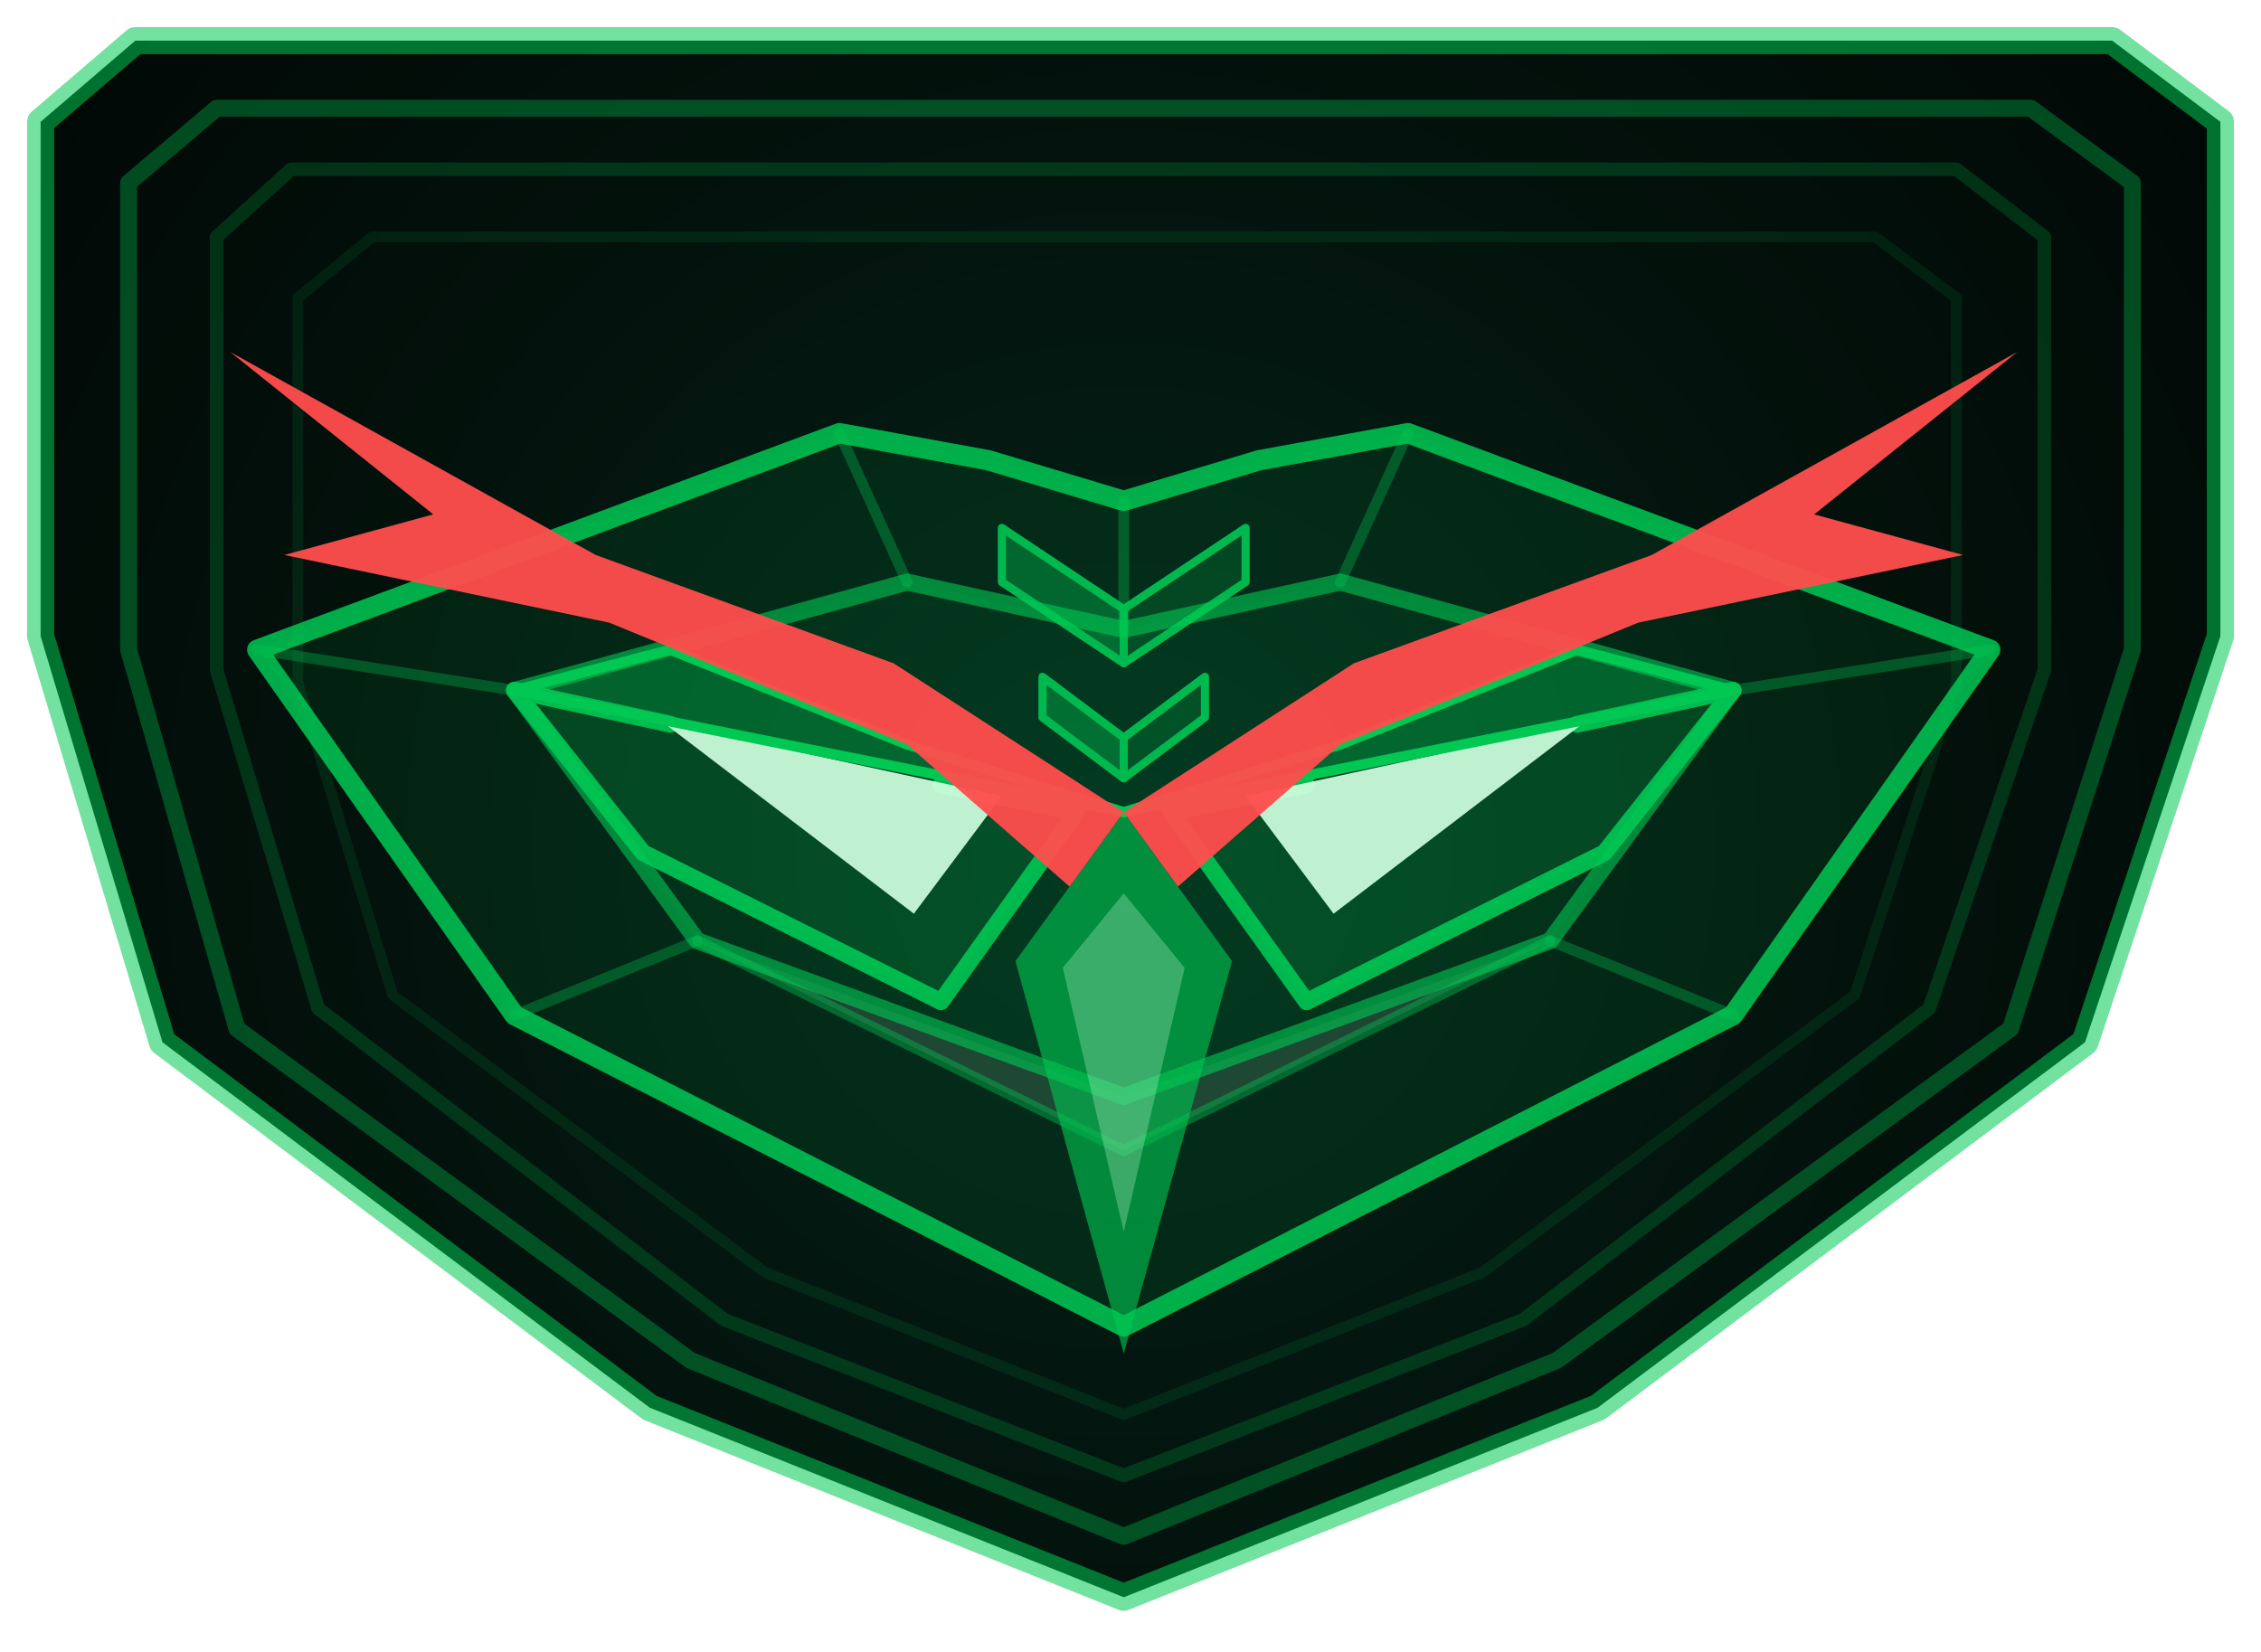
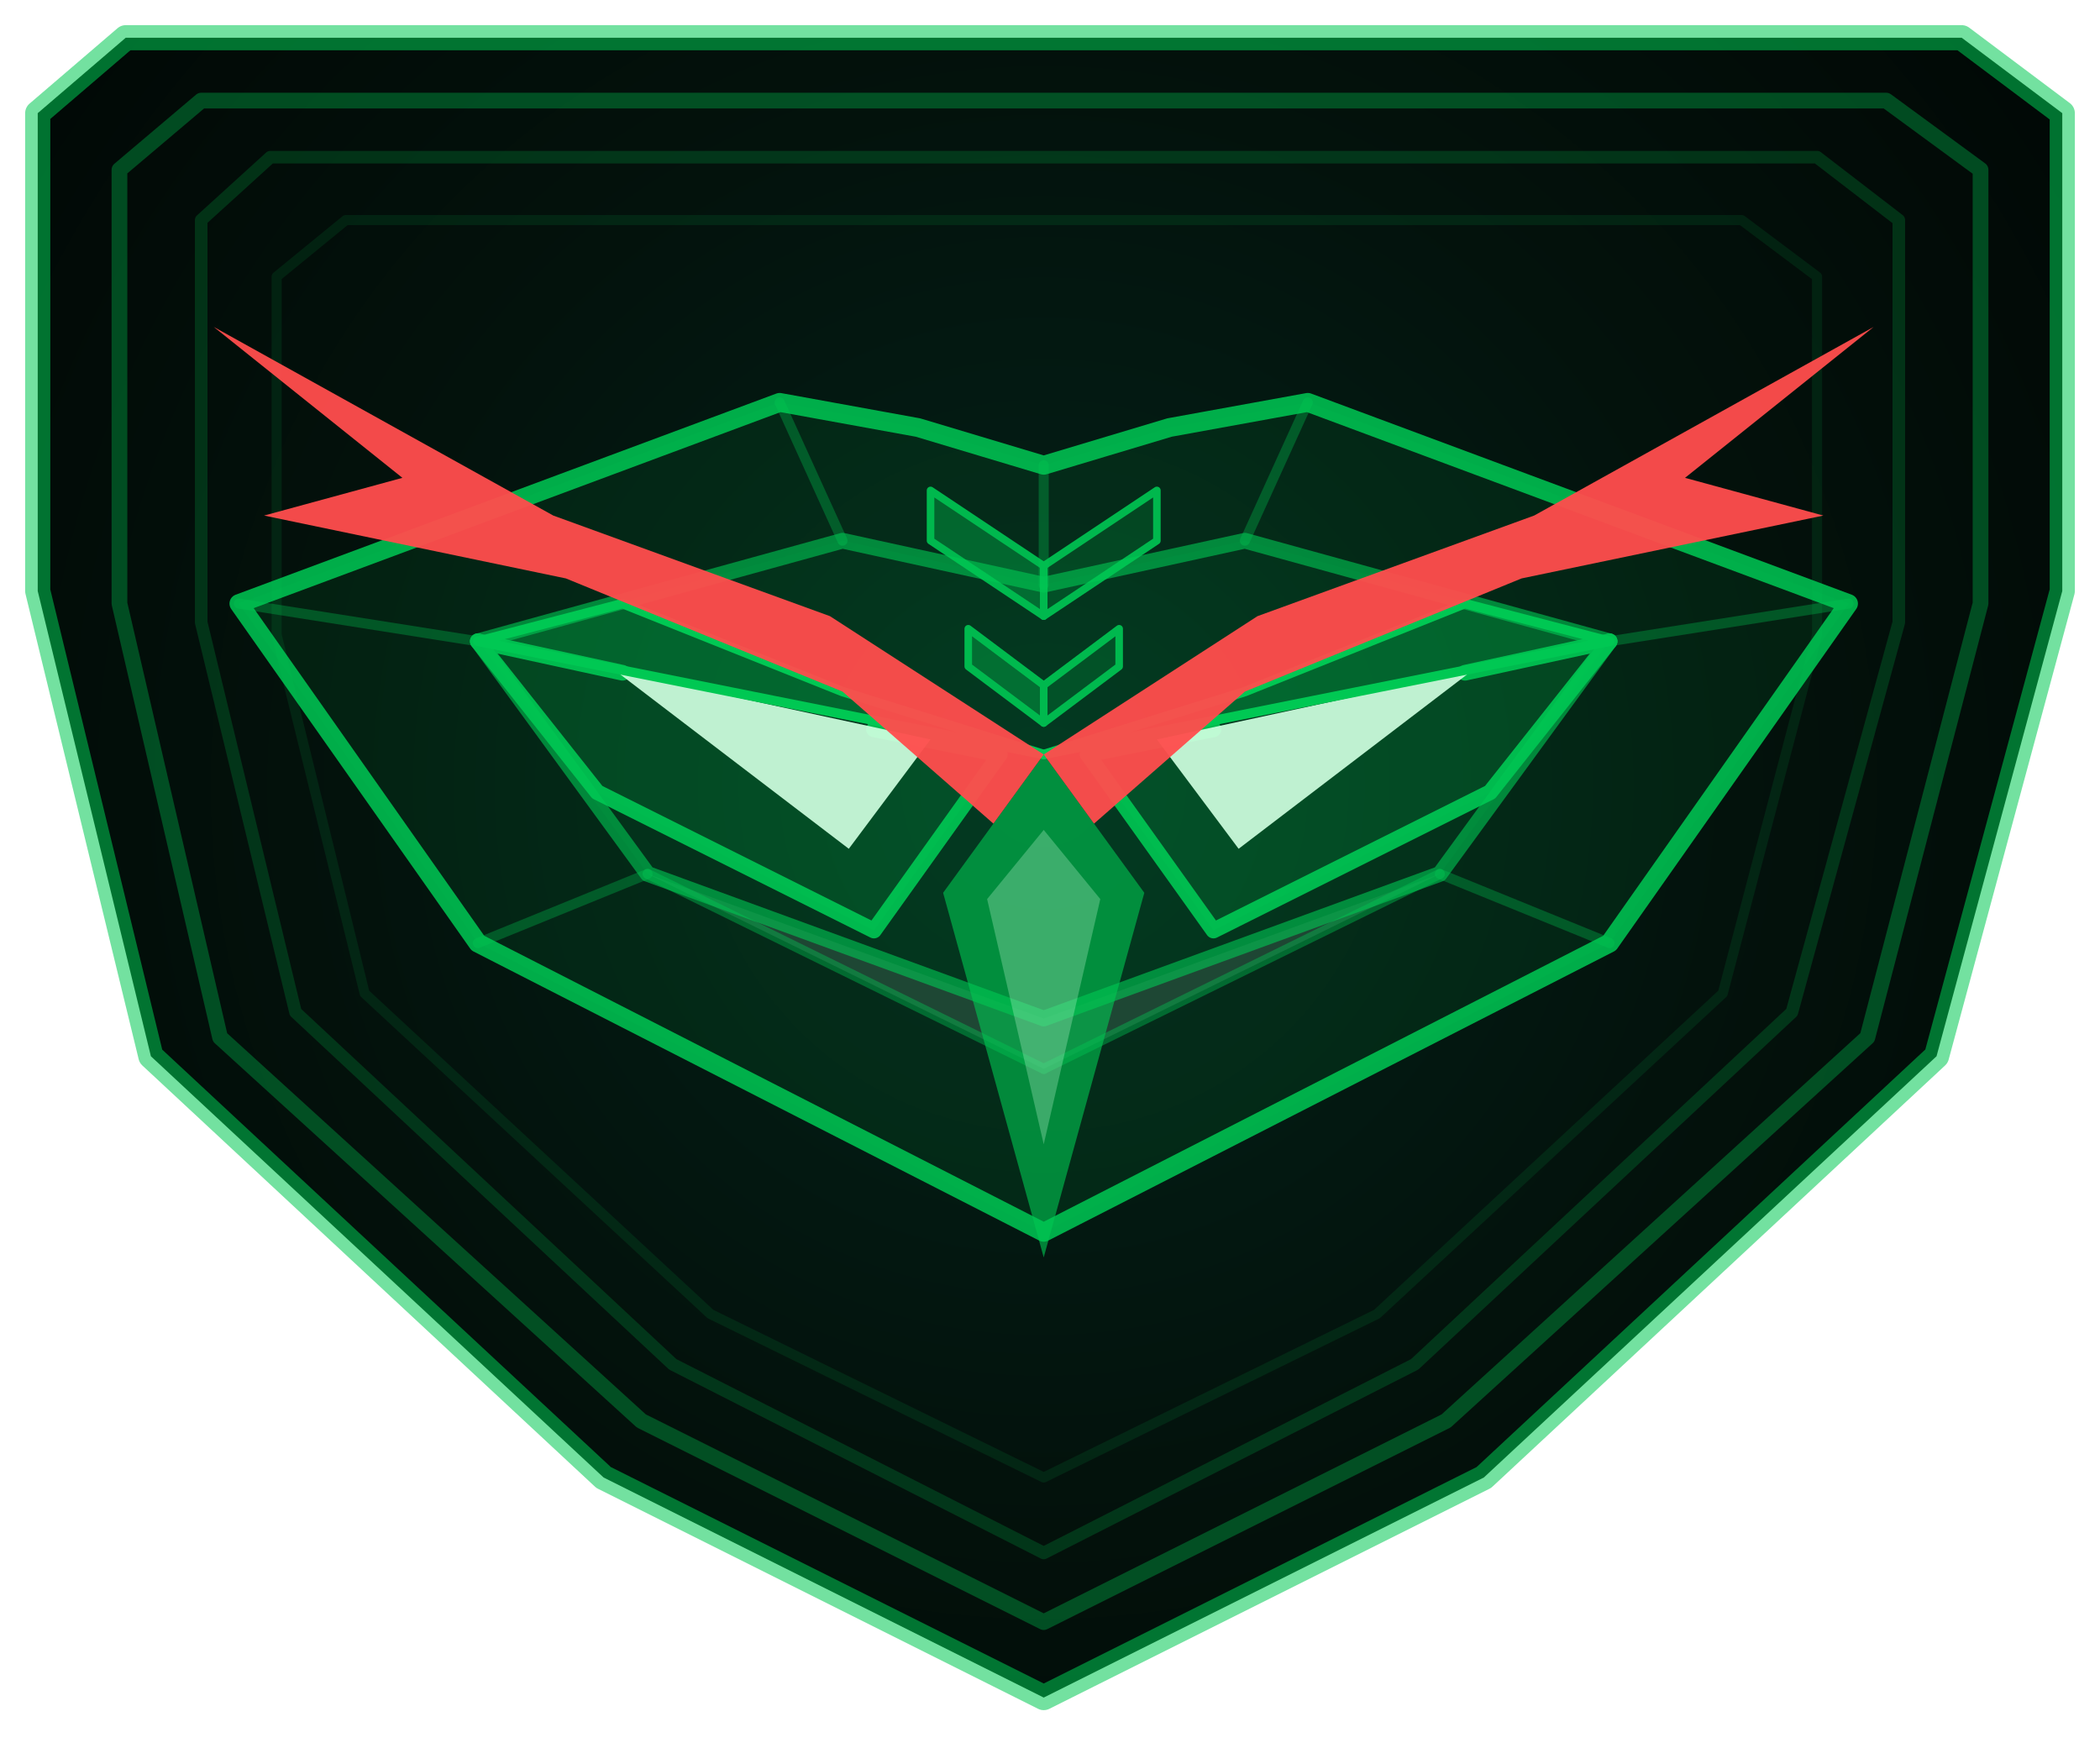
- <svg xmlns="http://www.w3.org/2000/svg" viewBox="-36 -38 334 244">
+ <svg xmlns="http://www.w3.org/2000/svg" viewBox="-36 -38 334 278">
  <defs>
    <radialGradient id="wf-shield" cx="130" cy="87" r="200" gradientUnits="userSpaceOnUse">
      <stop offset="0" stop-color="#04231A" />
      <stop offset=".55" stop-color="#03120C" />
      <stop offset="1" stop-color="#010805" />
    </radialGradient>
  </defs>
-   <path d="M-30 -20 L-16 -32 L276 -32 L292 -20 L292 56 L272 116 L200 170 L130 198 L60 170 L-12 116 L-30 56 Z" fill="url(#wf-shield)" />
-   <path d="M-30 -20 L-16 -32 L276 -32 L292 -20 L292 56 L272 116 L200 170 L130 198 L60 170 L-12 116 L-30 56 Z" fill="none" stroke="#00C853" stroke-opacity=".55" stroke-width="4" stroke-linejoin="round" />
-   <path d="M-17 -11 L-4 -22 L264 -22 L279 -11 L279 58 L261 114 L194 163 L130 189 L66 163 L-1 114 L-17 58 Z" fill="none" stroke="#00C853" stroke-opacity=".34" stroke-width="2.5" stroke-linejoin="round" />
-   <path d="M-4 -3 L7 -13 L253 -13 L266 -3 L266 61 L249 111 L189 157 L130 180 L71 157 L11 111 L-4 61 Z" fill="none" stroke="#00C853" stroke-opacity=".20" stroke-width="2" stroke-linejoin="round" />
-   <path d="M8 6 L19 -3 L241 -3 L253 6 L253 63 L238 109 L183 150 L130 171 L77 150 L22 109 L8 63 Z" fill="none" stroke="#00C853" stroke-opacity=".11" stroke-width="1.6" stroke-linejoin="round" />
+   <path d="M-30 -20 L-16 -32 L276 -32 L292 -20 L292 56 L272 130 L200 197 L130 232 L60 197 L-12 130 L-30 56 Z" fill="url(#wf-shield)" />
+   <path d="M-30 -20 L-16 -32 L276 -32 L292 -20 L292 56 L272 130 L200 197 L130 232 L60 197 L-12 130 L-30 56 Z" fill="none" stroke="#00C853" stroke-opacity=".55" stroke-width="4" stroke-linejoin="round" />
+   <path d="M-17 -11 L-4 -22 L264 -22 L279 -11 L279 58 L261 127 L194 188 L130 220 L66 188 L-1 127 L-17 58 Z" fill="none" stroke="#00C853" stroke-opacity=".34" stroke-width="2.5" stroke-linejoin="round" />
+   <path d="M-4 -3 L7 -13 L253 -13 L266 -3 L266 61 L249 123 L189 179 L130 209 L71 179 L11 123 L-4 61 Z" fill="none" stroke="#00C853" stroke-opacity=".20" stroke-width="2" stroke-linejoin="round" />
+   <path d="M8 6 L19 -3 L241 -3 L253 6 L253 63 L238 120 L183 171 L130 197 L77 171 L22 120 L8 63 Z" fill="none" stroke="#00C853" stroke-opacity=".11" stroke-width="1.6" stroke-linejoin="round" />
  <g fill="none" stroke-linecap="round" stroke-linejoin="round">
    <path fill="#00C853" fill-opacity=".09" fill-rule="evenodd" d="M130 36 L110 30 L88 26 L2 58 L40 112 L130 158 L220 112 L258 58 L172 26 L150 30 Z              M130 55 L98 48 L40 64 L67 101 L130 124 L193 101 L220 64 L162 48 Z" />
    <path fill="#00C853" fill-opacity=".14" d="M130 55 L98 48 L40 64 L67 101 L130 124 L193 101 L220 64 L162 48 Z" />
    <path fill="#CFFFE0" fill-opacity=".13" d="M67 101 L130 124 L193 101 L130 132 Z" />
    <path stroke="#00C853" stroke-width="3" opacity=".85" d="M130 36 L110 30 L88 26 L2 58 L40 112 L130 158 L220 112 L258 58 L172 26 L150 30 Z" />
    <path stroke="#00C853" stroke-width="2.5" opacity=".6" d="M130 55 L98 48 L40 64 L67 101 L130 124 L193 101 L220 64 L162 48 Z" />
    <g stroke="#00C853" stroke-width="1.6" opacity=".32">
      <path d="M130 36 L130 55" />
      <path d="M88 26 L98 48" />
      <path d="M2 58 L40 64" />
      <path d="M40 112 L67 101" />
      <path d="M220 112 L193 101" />
      <path d="M258 58 L220 64" />
      <path d="M172 26 L162 48" />
    </g>
    <g stroke="#00C853" stroke-width="1.6" opacity=".4">
      <path d="M67 101 L130 132" />
      <path d="M193 101 L130 132" />
    </g>
    <path fill="#00C853" fill-opacity=".6" d="M130 82 L114 104 L130 162 L146 104 Z" />
    <path fill="#CFFFE0" fill-opacity=".28" d="M130 94 L121 105 L130 144 L139 105 Z" />
    <path fill="#00C853" fill-opacity=".16" d="M40 64 L123 82 L103 110 L59 88 Z" />
    <path fill="#00C853" fill-opacity=".16" d="M220 64 L137 82 L157 110 L201 88 Z" />
    <g stroke="#00C853" stroke-width="2.5" opacity=".9">
      <path d="M40 64 L59 88 L103 110 L123 82" />
      <path d="M40 64 L63 69" />
      <path d="M123 82 L103 78" />
      <path d="M220 64 L201 88 L157 110 L137 82" />
      <path d="M220 64 L197 69" />
      <path d="M137 82 L157 78" />
    </g>
    <path fill="#CFFFE0" fill-opacity=".92" d="M62 68.77 L112 79.61 L99 97 Z" />
    <path fill="#CFFFE0" fill-opacity=".92" d="M198 68.77 L148 79.61 L161 97 Z" />
    <g stroke="#00C853" stroke-width="1.2" opacity=".9">
      <path fill="#00C853" fill-opacity=".42" d="M112 40 L130 52 L130 60 L112 48 Z" />
      <path fill="#00C853" fill-opacity=".20" d="M148 40 L130 52 L130 60 L148 48 Z" />
      <path fill="#00C853" fill-opacity=".42" d="M118 62 L130 71 L130 77 L118 68 Z" />
      <path fill="#00C853" fill-opacity=".20" d="M142 62 L130 71 L130 77 L142 68 Z" />
    </g>
    <path fill="#00C853" fill-opacity=".34" stroke="#00C853" stroke-width="1.5" d="M40 64 L63 58 L98 72 L130 82 Z" />
    <path fill="#00C853" fill-opacity=".34" stroke="#00C853" stroke-width="1.5" d="M220 64 L197 58 L162 72 L130 82 Z" />
    <path fill="#FF4D4D" fill-opacity=".95" d="M130 82 L96 60 L52 44 L-2 14 L28 38 L6 44 L54 54 L98 72 L122 93 Z" />
    <path fill="#FF4D4D" fill-opacity=".95" d="M130 82 L164 60 L208 44 L262 14 L232 38 L254 44 L206 54 L162 72 L138 93 Z" />
  </g>
</svg>
